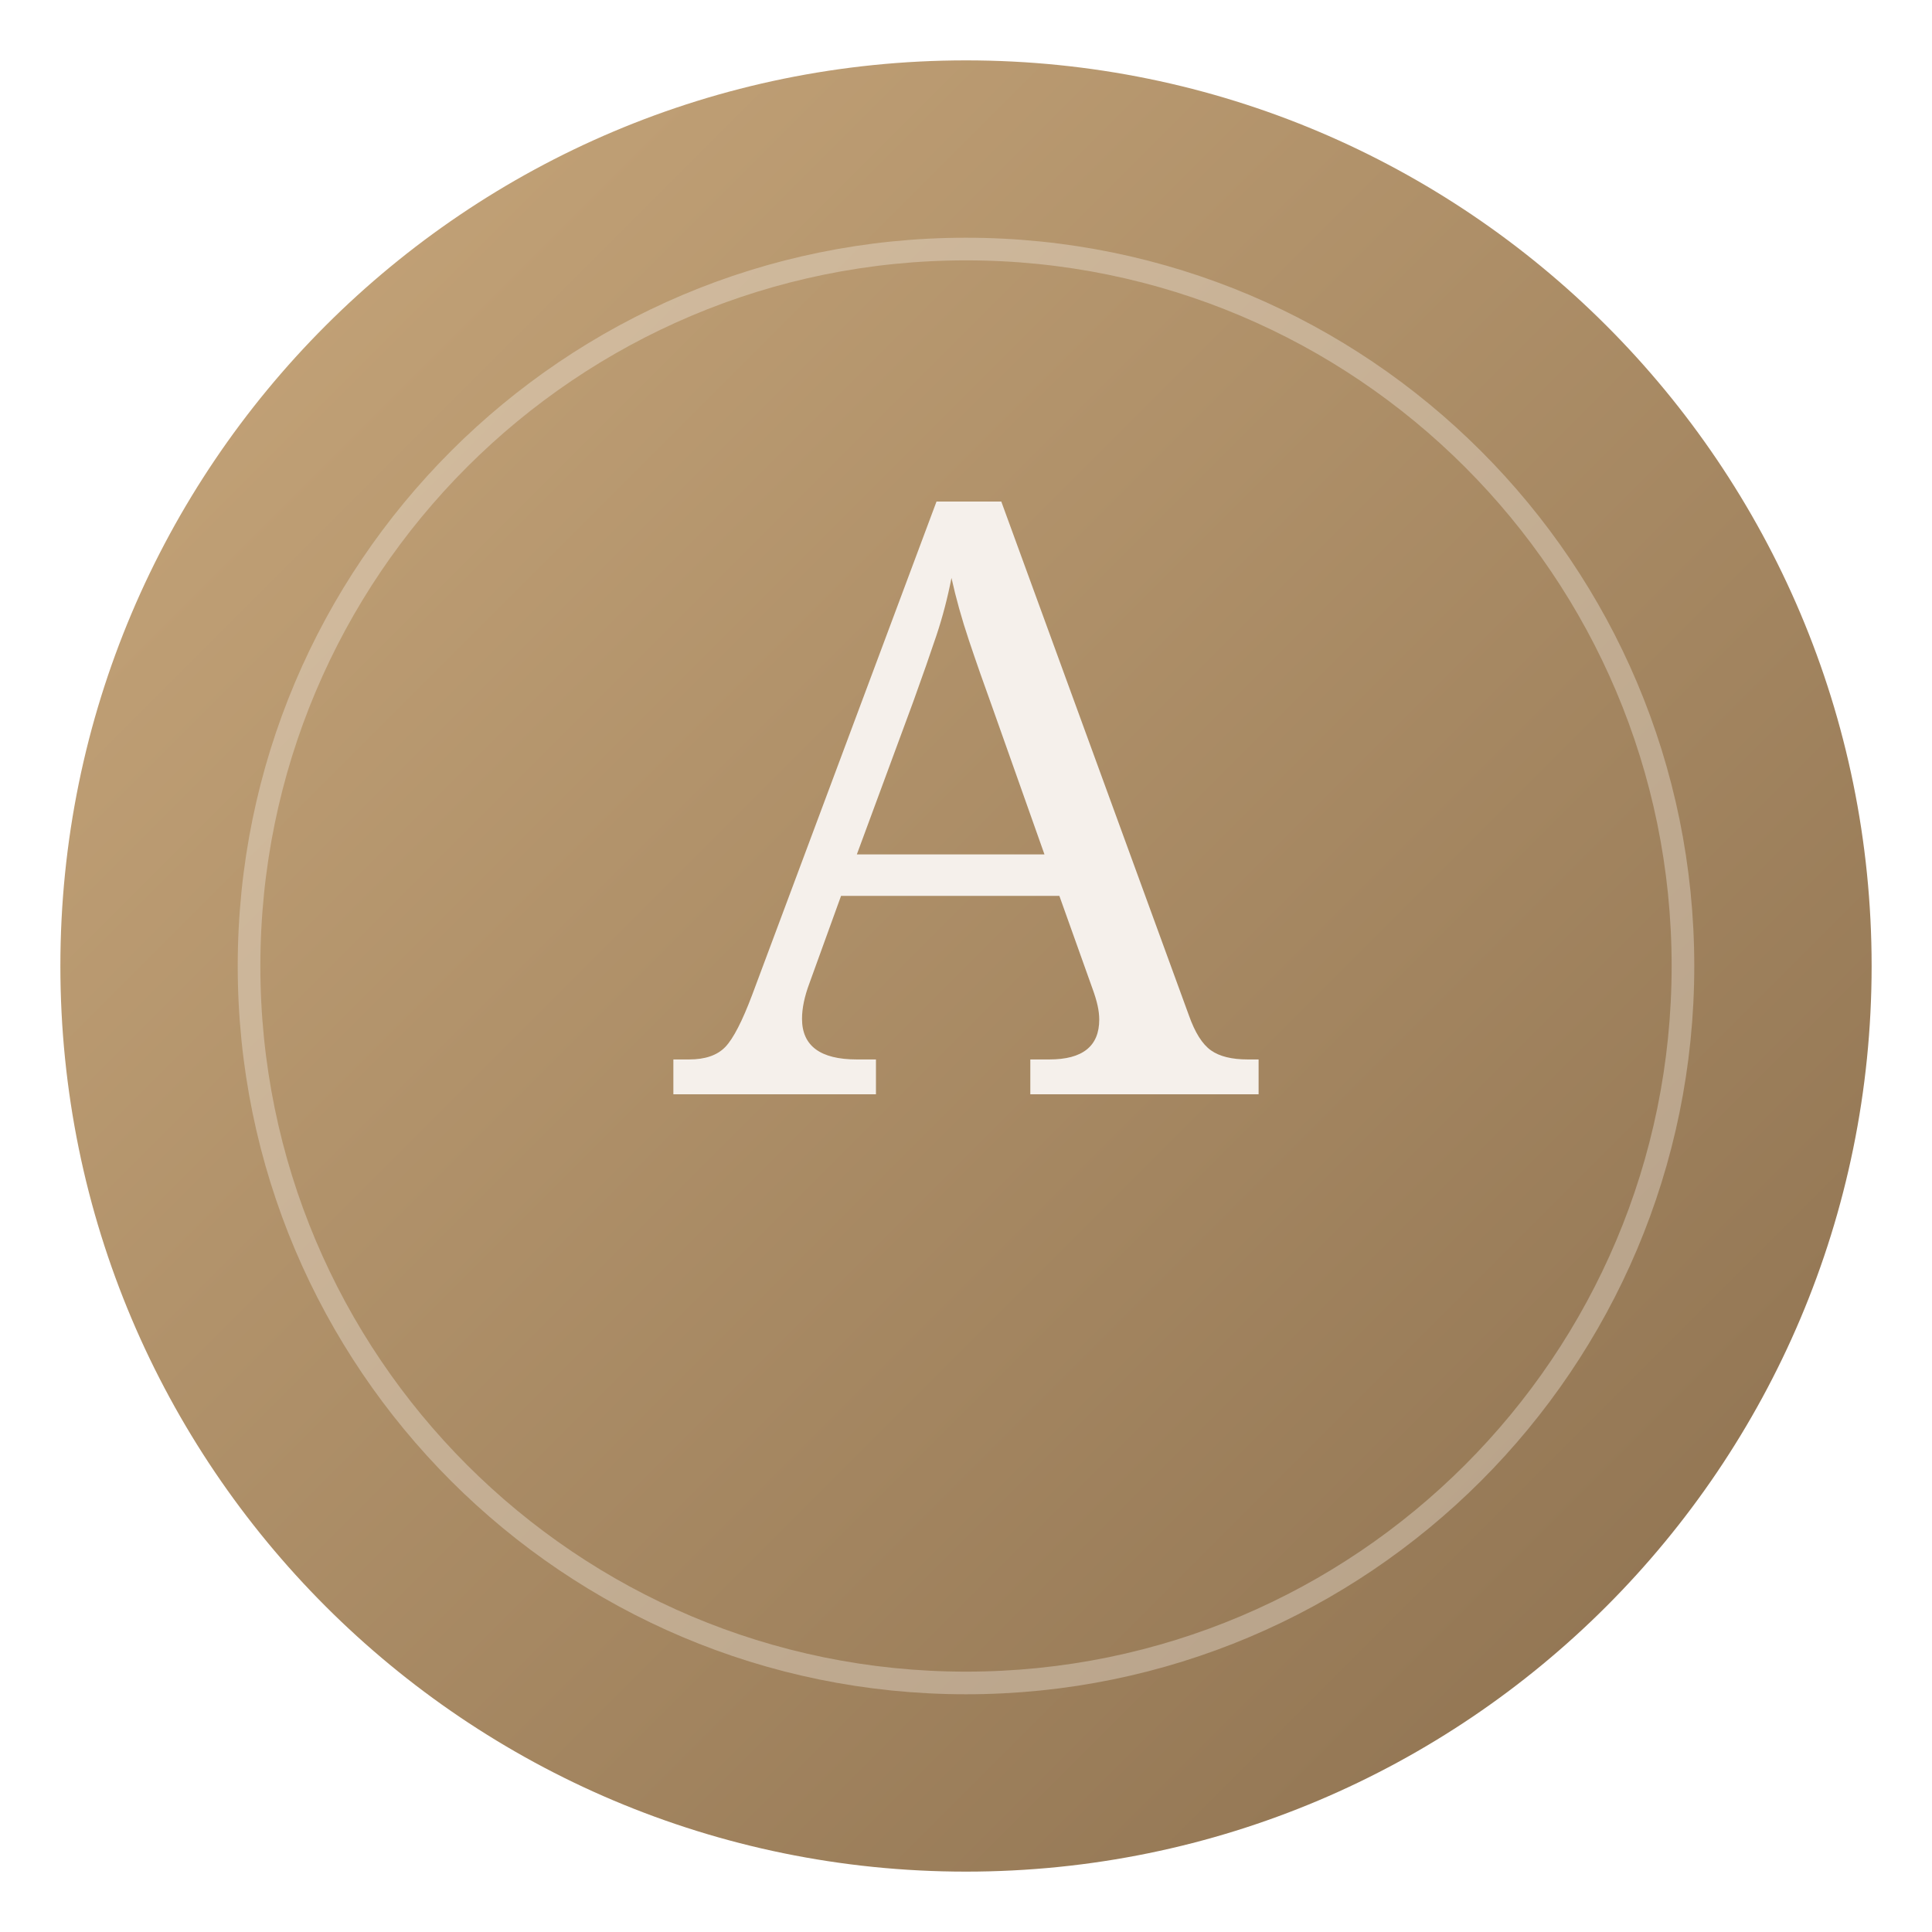
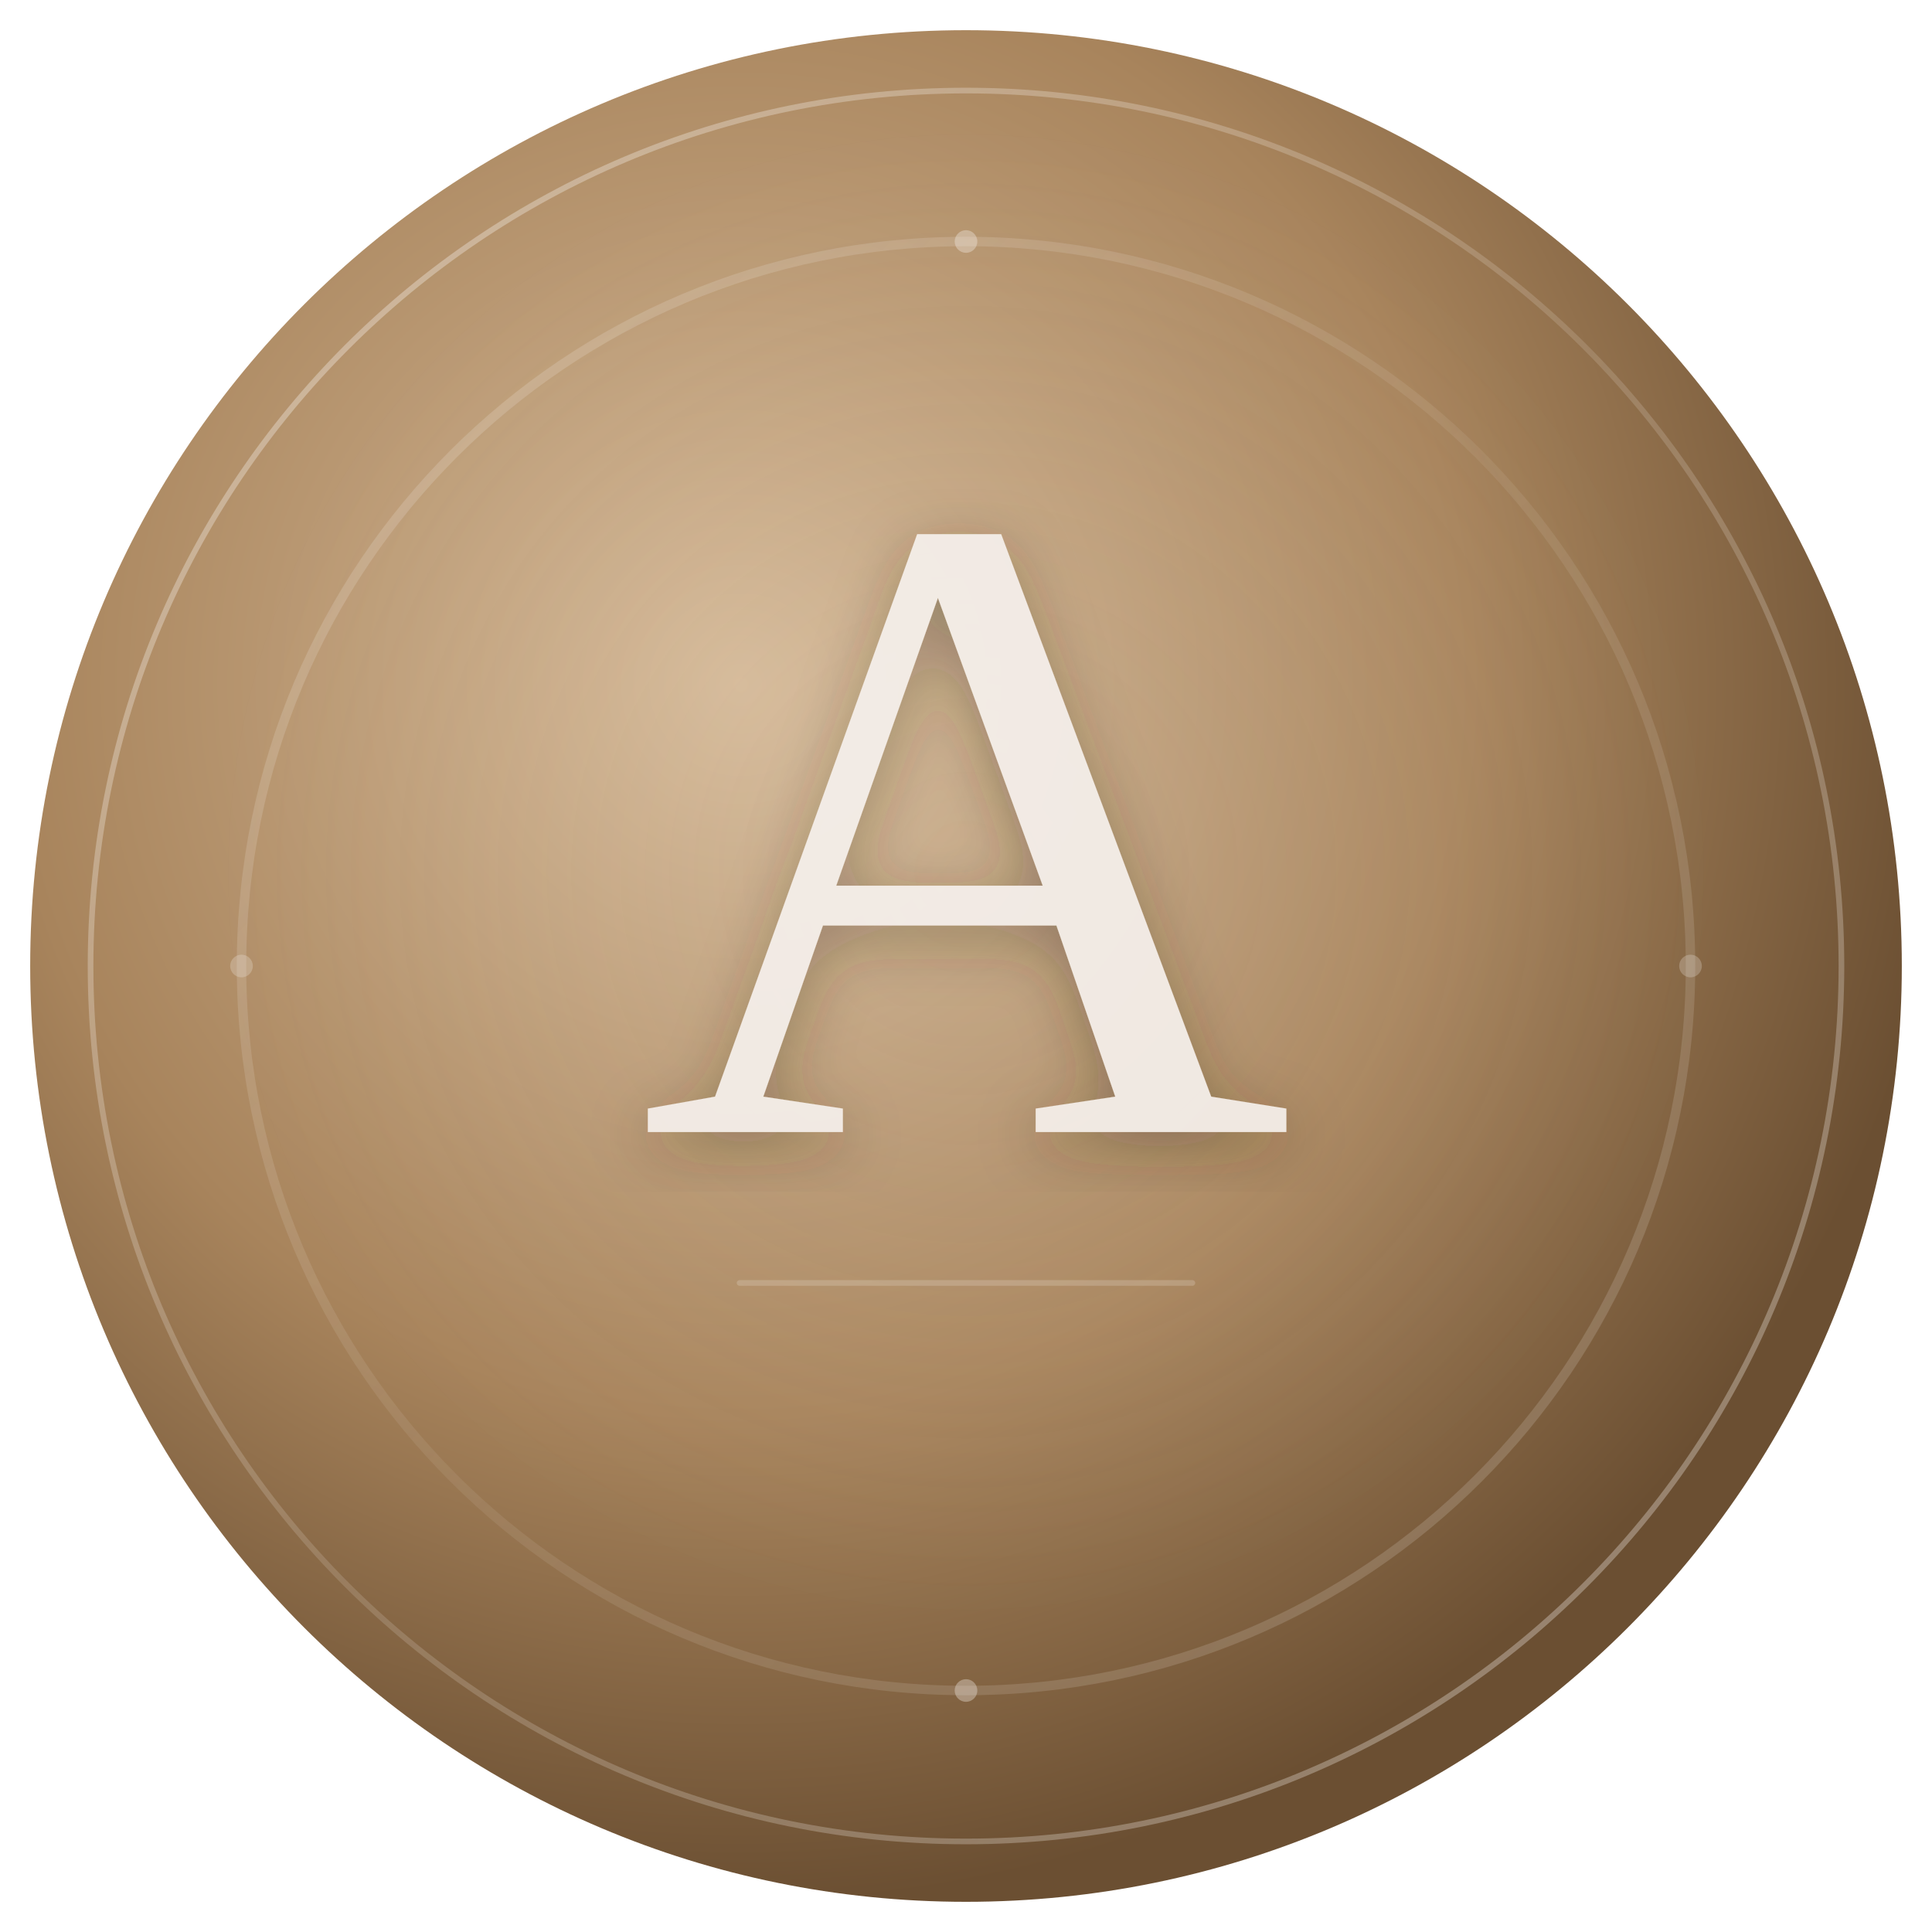
<svg xmlns="http://www.w3.org/2000/svg" viewBox="0 0 512 512">
  <defs>
-     <linearGradient id="g" x1="0%" y1="0%" x2="100%" y2="100%">
-       <stop offset="0%" stop-color="#c9a87c" />
-       <stop offset="100%" stop-color="#8b6f4e" />
+     <radialGradient id="bg" cx="38%" cy="35%" r="65%">
+       <stop offset="0%" stop-color="#d4b896" />
+       <stop offset="60%" stop-color="#a8845c" />
+       <stop offset="100%" stop-color="#6b4f32" />
+     </radialGradient>
+     <radialGradient id="glow" cx="50%" cy="45%" r="40%">
+       <stop offset="0%" stop-color="#f5f0eb" stop-opacity="0.12" />
+       <stop offset="100%" stop-color="#f5f0eb" stop-opacity="0" />
+     </radialGradient>
+     <linearGradient id="ring" x1="0%" y1="0%" x2="100%" y2="100%">
+       <stop offset="0%" stop-color="#f5f0eb" stop-opacity="0.45" />
+       <stop offset="50%" stop-color="#f5f0eb" stop-opacity="0.15" />
+       <stop offset="100%" stop-color="#f5f0eb" stop-opacity="0.4" />
    </linearGradient>
+     <filter id="shadow" x="-10%" y="-10%" width="120%" height="120%">
+       <feDropShadow dx="0" dy="4" stdDeviation="8" flood-color="#3a2a18" flood-opacity="0.35" />
+     </filter>
  </defs>
-   <circle cx="256" cy="256" r="240" fill="url(#g)" />
-   <circle cx="256" cy="256" r="190" fill="none" stroke="#f5f0eb" stroke-width="6" opacity="0.35" />
-   <text x="256" y="290" text-anchor="middle" font-family="Georgia,serif" font-size="220" font-weight="400" fill="#f5f0eb" letter-spacing="-8">A</text>
+   <circle cx="256" cy="256" r="248" fill="url(#bg)" />
+   <circle cx="256" cy="256" r="248" fill="url(#glow)" />
+   <circle cx="256" cy="256" r="232" fill="none" stroke="url(#ring)" stroke-width="1.5" />
+   <circle cx="256" cy="256" r="192" fill="none" stroke="url(#ring)" stroke-width="2.5" opacity="0.5" />
+   <circle cx="256" cy="64" r="3" fill="#f5f0eb" opacity="0.35" />
+   <circle cx="256" cy="448" r="3" fill="#f5f0eb" opacity="0.35" />
+   <circle cx="64" cy="256" r="3" fill="#f5f0eb" opacity="0.25" />
+   <circle cx="448" cy="256" r="3" fill="#f5f0eb" opacity="0.25" />
+   <text x="256" y="300" text-anchor="middle" font-family="'Garamond','Georgia','Times New Roman',serif" font-size="240" font-weight="400" fill="#f5f0eb" letter-spacing="-6" filter="url(#shadow)" opacity="0.92">A</text>
+   <line x1="196" y1="340" x2="316" y2="340" stroke="#f5f0eb" stroke-width="1.5" opacity="0.2" stroke-linecap="round" />
</svg>
